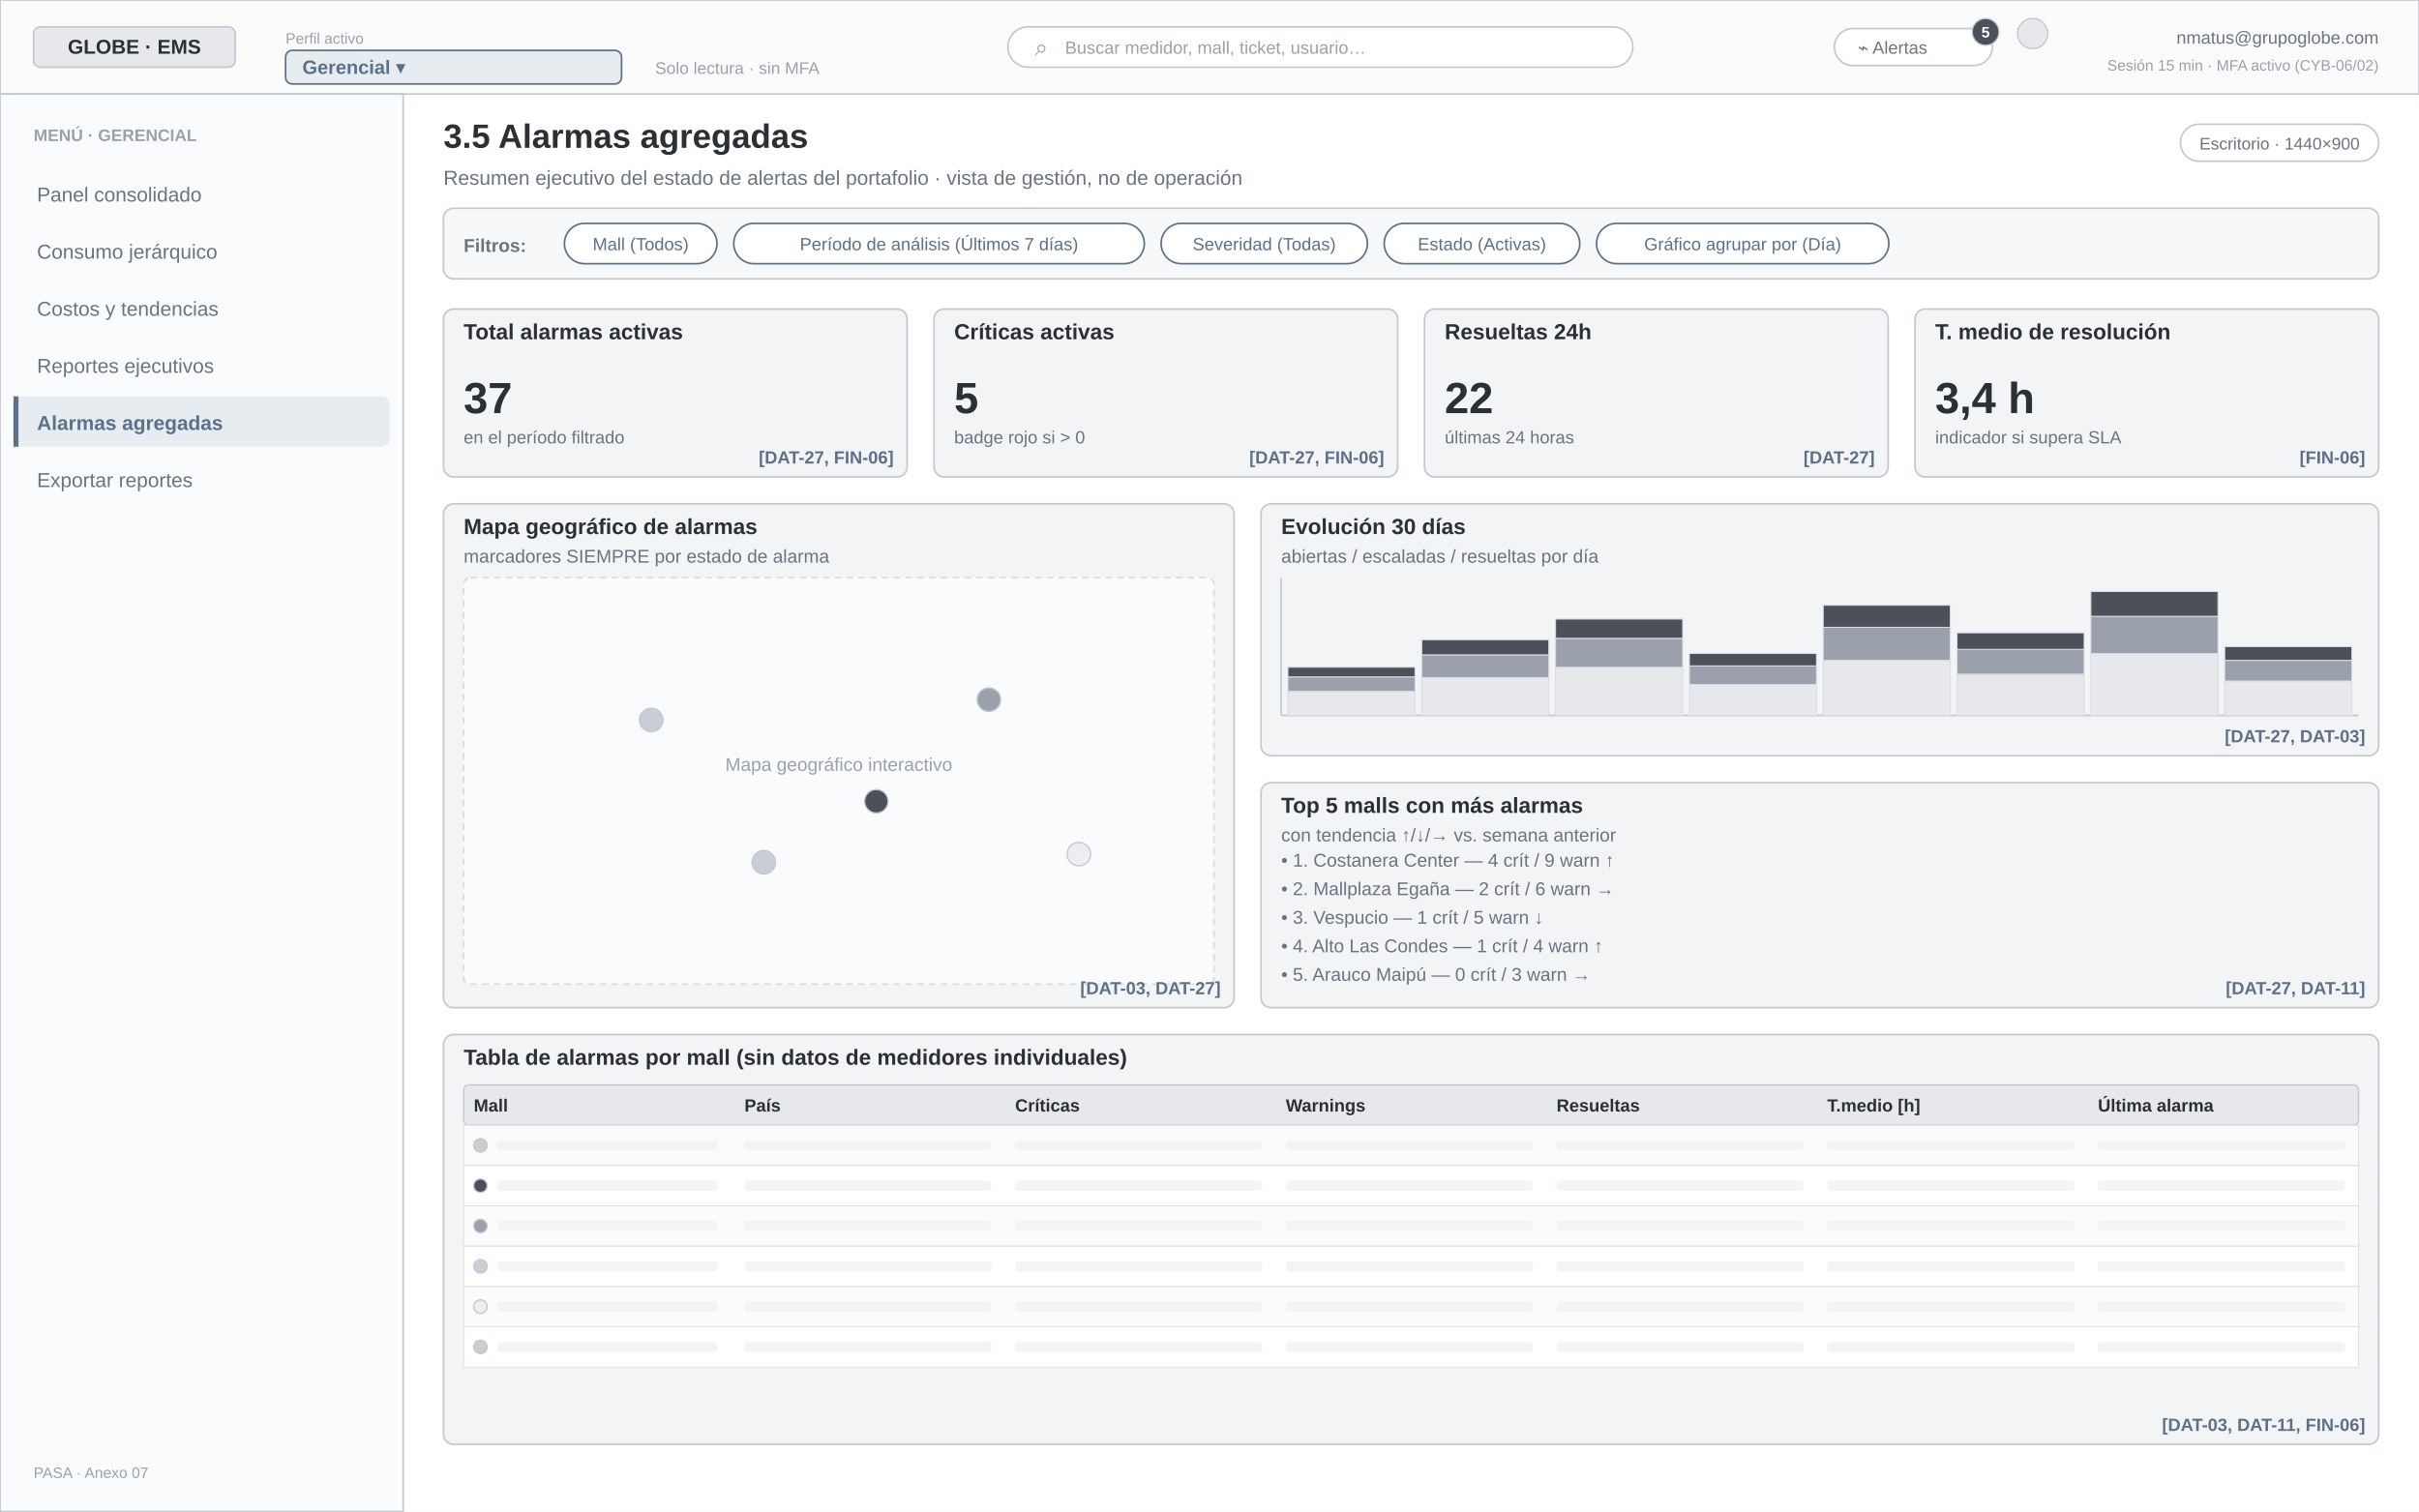
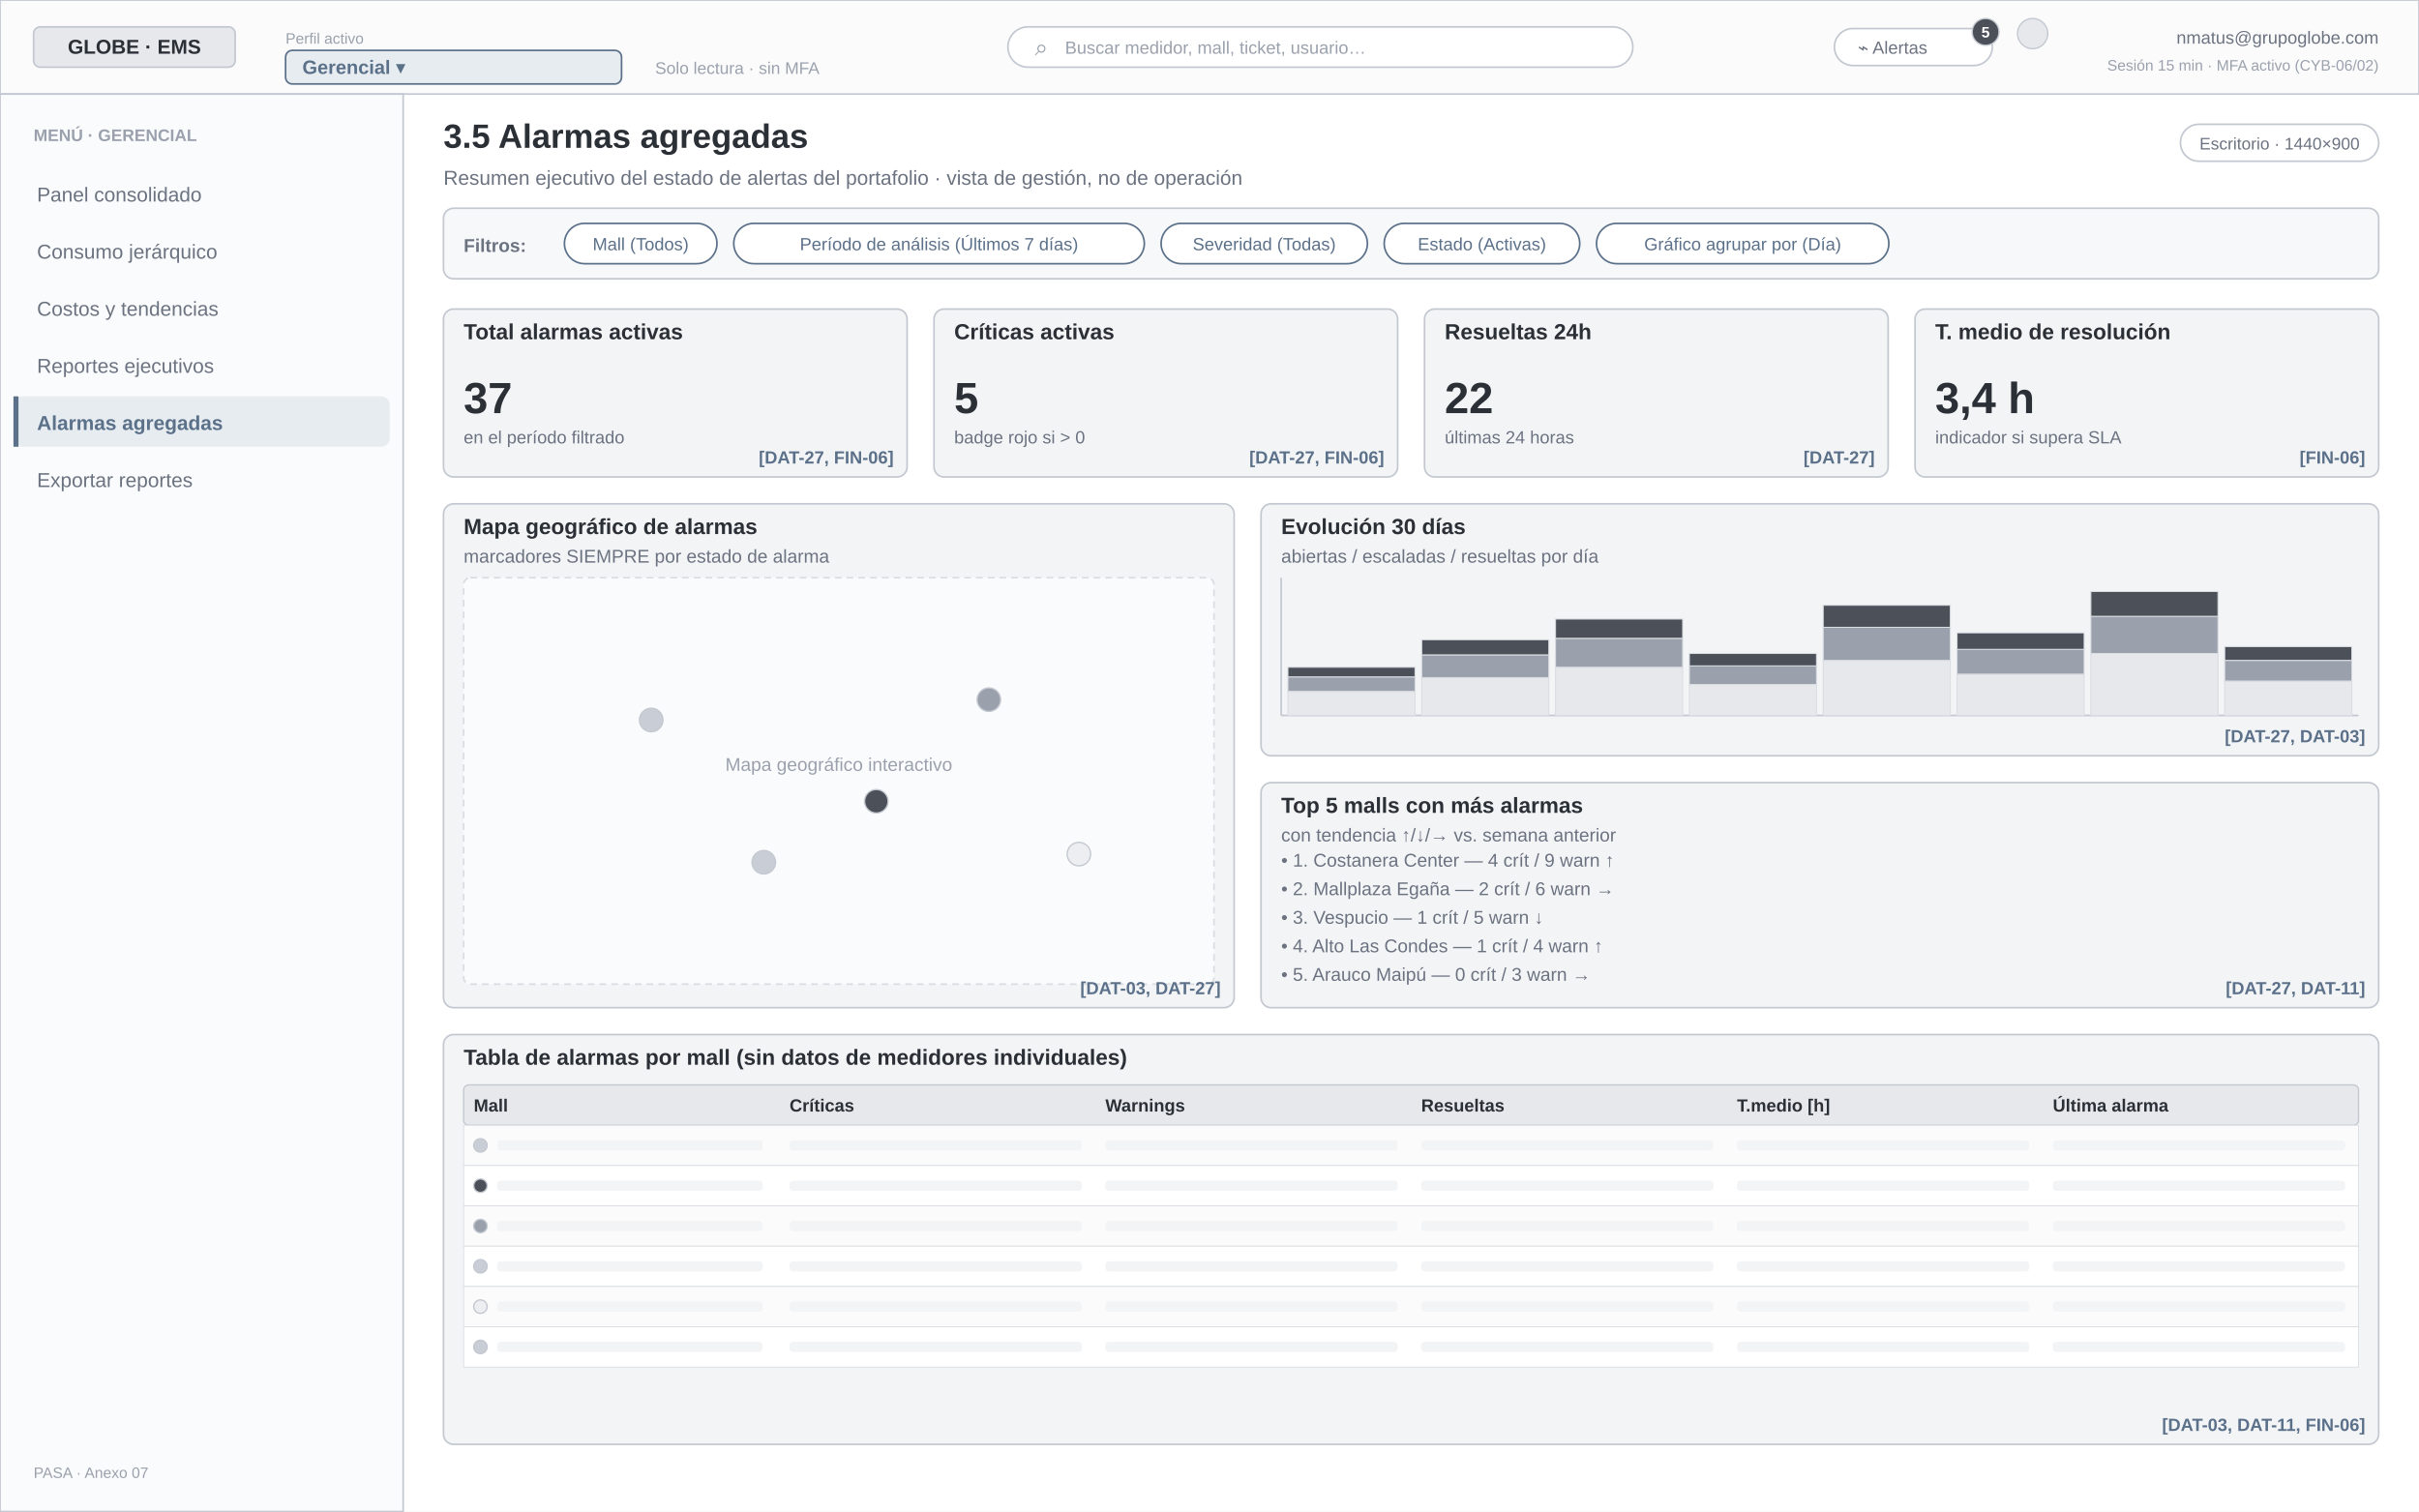
<svg xmlns="http://www.w3.org/2000/svg" viewBox="0 0 1440 900" width="1440" height="900" font-family="'Segoe UI', 'Helvetica Neue', Arial, sans-serif">
  <rect x="0" y="0" width="1440" height="900" rx="0" fill="#ffffff" stroke="none" stroke-width="1" />
  <rect x="0" y="0" width="1440" height="56" rx="0" fill="#fbfbfc" stroke="#c3c8d0" stroke-width="1" />
  <rect x="20" y="16" width="120" height="24" rx="4" fill="#e6e8ec" stroke="#c3c8d0" stroke-width="1" />
  <text x="80" y="32" font-family="'Segoe UI', 'Helvetica Neue', Arial, sans-serif" font-size="12" fill="#2b2f36" font-weight="700" text-anchor="middle">GLOBE · EMS</text>
  <text x="170" y="26" font-family="'Segoe UI', 'Helvetica Neue', Arial, sans-serif" font-size="9" fill="#9aa1ac" font-weight="normal" text-anchor="start">Perfil activo</text>
  <rect x="170" y="30" width="200" height="20" rx="4" fill="#e7ecf1" stroke="#5b7089" stroke-width="1" />
  <text x="180" y="44" font-family="'Segoe UI', 'Helvetica Neue', Arial, sans-serif" font-size="11.5" fill="#5b7089" font-weight="600" text-anchor="start">Gerencial  ▾</text>
  <text x="390" y="44" font-family="'Segoe UI', 'Helvetica Neue', Arial, sans-serif" font-size="10" fill="#9aa1ac" font-weight="normal" text-anchor="start">Solo lectura · sin MFA</text>
  <rect x="600" y="16" width="372" height="24" rx="12" fill="#ffffff" stroke="#c3c8d0" stroke-width="1" />
  <text x="616" y="33" font-family="'Segoe UI', 'Helvetica Neue', Arial, sans-serif" font-size="14" fill="#9aa1ac" font-weight="normal" text-anchor="start">⌕</text>
  <text x="634" y="32" font-family="'Segoe UI', 'Helvetica Neue', Arial, sans-serif" font-size="10.5" fill="#9aa1ac" font-weight="normal" text-anchor="start">Buscar medidor, mall, ticket, usuario…</text>
  <rect x="1092" y="17" width="94" height="22" rx="11" fill="#ffffff" stroke="#c3c8d0" stroke-width="1" />
  <text x="1106" y="32" font-family="'Segoe UI', 'Helvetica Neue', Arial, sans-serif" font-size="10.5" fill="#6b7280" font-weight="normal" text-anchor="start">⌁ Alertas</text>
  <circle cx="1182" cy="19" r="8" fill="#4b5059" stroke="#c3c8d0" stroke-width="0.8" />
  <text x="1182" y="22.3" font-family="'Segoe UI', 'Helvetica Neue', Arial, sans-serif" font-size="9" fill="#ffffff" font-weight="700" text-anchor="middle">5</text>
  <circle cx="1210" cy="20" r="9" fill="#e6e8ec" stroke="#c3c8d0" stroke-width="0.8" />
  <text x="1416" y="26" font-family="'Segoe UI', 'Helvetica Neue', Arial, sans-serif" font-size="10.5" fill="#6b7280" font-weight="normal" text-anchor="end">nmatus@grupoglobe.com</text>
  <text x="1416" y="42" font-family="'Segoe UI', 'Helvetica Neue', Arial, sans-serif" font-size="9" fill="#9aa1ac" font-weight="normal" text-anchor="end">Sesión 15 min · MFA activo (CYB-06/02)</text>
  <rect x="0" y="56" width="240" height="844" rx="0" fill="#fafbfc" stroke="#c3c8d0" stroke-width="1" />
  <text x="20" y="84" font-family="'Segoe UI', 'Helvetica Neue', Arial, sans-serif" font-size="10" fill="#9aa1ac" font-weight="700" text-anchor="start">MENÚ · GERENCIAL</text>
  <text x="22" y="120" font-family="'Segoe UI', 'Helvetica Neue', Arial, sans-serif" font-size="12" fill="#6b7280" font-weight="normal" text-anchor="start">Panel consolidado</text>
  <text x="22" y="154" font-family="'Segoe UI', 'Helvetica Neue', Arial, sans-serif" font-size="12" fill="#6b7280" font-weight="normal" text-anchor="start">Consumo jerárquico</text>
  <text x="22" y="188" font-family="'Segoe UI', 'Helvetica Neue', Arial, sans-serif" font-size="12" fill="#6b7280" font-weight="normal" text-anchor="start">Costos y tendencias</text>
  <text x="22" y="222" font-family="'Segoe UI', 'Helvetica Neue', Arial, sans-serif" font-size="12" fill="#6b7280" font-weight="normal" text-anchor="start">Reportes ejecutivos</text>
  <rect x="8" y="236" width="224" height="30" rx="5" fill="#e7ecf1" stroke="none" stroke-width="1" />
  <rect x="8" y="236" width="3" height="30" rx="0" fill="#5b7089" stroke="none" stroke-width="1" />
  <text x="22" y="256" font-family="'Segoe UI', 'Helvetica Neue', Arial, sans-serif" font-size="12" fill="#5b7089" font-weight="700" text-anchor="start">Alarmas agregadas</text>
  <text x="22" y="290" font-family="'Segoe UI', 'Helvetica Neue', Arial, sans-serif" font-size="12" fill="#6b7280" font-weight="normal" text-anchor="start">Exportar reportes</text>
  <text x="20" y="880" font-family="'Segoe UI', 'Helvetica Neue', Arial, sans-serif" font-size="9" fill="#9aa1ac" font-weight="normal" text-anchor="start">PASA · Anexo 07</text>
  <text x="264" y="88" font-family="'Segoe UI', 'Helvetica Neue', Arial, sans-serif" font-size="20" fill="#2b2f36" font-weight="700" text-anchor="start">3.5  Alarmas agregadas</text>
  <rect x="1298" y="74" width="118" height="22" rx="11" fill="#ffffff" stroke="#c3c8d0" stroke-width="1" />
  <text x="1357" y="89" font-family="'Segoe UI', 'Helvetica Neue', Arial, sans-serif" font-size="10" fill="#6b7280" font-weight="normal" text-anchor="middle">Escritorio · 1440×900</text>
  <text x="264" y="110" font-family="'Segoe UI', 'Helvetica Neue', Arial, sans-serif" font-size="12" fill="#6b7280" font-weight="normal" text-anchor="start">Resumen ejecutivo del estado de alertas del portafolio · vista de gestión, no de operación</text>
  <rect x="264" y="124" width="1152" height="42" rx="6" fill="#f7f8fa" stroke="#c3c8d0" stroke-width="1" />
  <text x="276" y="150" font-family="'Segoe UI', 'Helvetica Neue', Arial, sans-serif" font-size="11" fill="#6b7280" font-weight="700" text-anchor="start">Filtros:</text>
  <rect x="336" y="133" width="90.8" height="24" rx="12" fill="#ffffff" stroke="#5b7089" stroke-width="1" />
  <text x="381.4" y="149" font-family="'Segoe UI', 'Helvetica Neue', Arial, sans-serif" font-size="10.5" fill="#5b7089" font-weight="normal" text-anchor="middle">Mall (Todos)</text>
  <rect x="436.8" y="133" width="244.4" height="24" rx="12" fill="#ffffff" stroke="#5b7089" stroke-width="1" />
  <text x="559.0" y="149" font-family="'Segoe UI', 'Helvetica Neue', Arial, sans-serif" font-size="10.5" fill="#5b7089" font-weight="normal" text-anchor="middle">Período de análisis (Últimos 7 días)</text>
  <rect x="691.2" y="133" width="122.8" height="24" rx="12" fill="#ffffff" stroke="#5b7089" stroke-width="1" />
  <text x="752.6" y="149" font-family="'Segoe UI', 'Helvetica Neue', Arial, sans-serif" font-size="10.5" fill="#5b7089" font-weight="normal" text-anchor="middle">Severidad (Todas)</text>
  <rect x="824.0" y="133" width="116.4" height="24" rx="12" fill="#ffffff" stroke="#5b7089" stroke-width="1" />
  <text x="882.2" y="149" font-family="'Segoe UI', 'Helvetica Neue', Arial, sans-serif" font-size="10.5" fill="#5b7089" font-weight="normal" text-anchor="middle">Estado (Activas)</text>
  <rect x="950.4" y="133" width="174.0" height="24" rx="12" fill="#ffffff" stroke="#5b7089" stroke-width="1" />
  <text x="1037.4" y="149" font-family="'Segoe UI', 'Helvetica Neue', Arial, sans-serif" font-size="10.5" fill="#5b7089" font-weight="normal" text-anchor="middle">Gráfico agrupar por (Día)</text>
  <rect x="264.0" y="184" width="276.0" height="100" rx="6" fill="#f3f4f6" stroke="#c3c8d0" stroke-width="1" />
  <text x="276.0" y="202" font-family="'Segoe UI', 'Helvetica Neue', Arial, sans-serif" font-size="13" fill="#2b2f36" font-weight="700" text-anchor="start">Total alarmas activas</text>
  <text x="276.0" y="246.0" font-family="'Segoe UI', 'Helvetica Neue', Arial, sans-serif" font-size="26" fill="#2b2f36" font-weight="700" text-anchor="start">37</text>
  <text x="276.0" y="264.0" font-family="'Segoe UI', 'Helvetica Neue', Arial, sans-serif" font-size="10.5" fill="#6b7280" font-weight="normal" text-anchor="start">en el período filtrado</text>
  <text x="532.0" y="276" font-family="'Segoe UI', 'Helvetica Neue', Arial, sans-serif" font-size="10.5" fill="#5b7089" font-weight="600" text-anchor="end">[DAT-27, FIN-06]</text>
  <rect x="556.0" y="184" width="276.0" height="100" rx="6" fill="#f3f4f6" stroke="#c3c8d0" stroke-width="1" />
  <text x="568.0" y="202" font-family="'Segoe UI', 'Helvetica Neue', Arial, sans-serif" font-size="13" fill="#2b2f36" font-weight="700" text-anchor="start">Críticas activas</text>
  <text x="568.0" y="246.0" font-family="'Segoe UI', 'Helvetica Neue', Arial, sans-serif" font-size="26" fill="#2b2f36" font-weight="700" text-anchor="start">5</text>
  <text x="568.0" y="264.0" font-family="'Segoe UI', 'Helvetica Neue', Arial, sans-serif" font-size="10.5" fill="#6b7280" font-weight="normal" text-anchor="start">badge rojo si &gt; 0</text>
  <text x="824.0" y="276" font-family="'Segoe UI', 'Helvetica Neue', Arial, sans-serif" font-size="10.5" fill="#5b7089" font-weight="600" text-anchor="end">[DAT-27, FIN-06]</text>
  <rect x="848.0" y="184" width="276.0" height="100" rx="6" fill="#f3f4f6" stroke="#c3c8d0" stroke-width="1" />
  <text x="860.0" y="202" font-family="'Segoe UI', 'Helvetica Neue', Arial, sans-serif" font-size="13" fill="#2b2f36" font-weight="700" text-anchor="start">Resueltas 24h</text>
  <text x="860.0" y="246.0" font-family="'Segoe UI', 'Helvetica Neue', Arial, sans-serif" font-size="26" fill="#2b2f36" font-weight="700" text-anchor="start">22</text>
  <text x="860.0" y="264.0" font-family="'Segoe UI', 'Helvetica Neue', Arial, sans-serif" font-size="10.5" fill="#6b7280" font-weight="normal" text-anchor="start">últimas 24 horas</text>
  <text x="1116.0" y="276" font-family="'Segoe UI', 'Helvetica Neue', Arial, sans-serif" font-size="10.5" fill="#5b7089" font-weight="600" text-anchor="end">[DAT-27]</text>
  <rect x="1140.0" y="184" width="276.0" height="100" rx="6" fill="#f3f4f6" stroke="#c3c8d0" stroke-width="1" />
  <text x="1152.0" y="202" font-family="'Segoe UI', 'Helvetica Neue', Arial, sans-serif" font-size="13" fill="#2b2f36" font-weight="700" text-anchor="start">T. medio de resolución</text>
  <text x="1152.0" y="246.0" font-family="'Segoe UI', 'Helvetica Neue', Arial, sans-serif" font-size="26" fill="#2b2f36" font-weight="700" text-anchor="start">3,4 h</text>
  <text x="1152.0" y="264.0" font-family="'Segoe UI', 'Helvetica Neue', Arial, sans-serif" font-size="10.5" fill="#6b7280" font-weight="normal" text-anchor="start">indicador si supera SLA</text>
  <text x="1408.0" y="276" font-family="'Segoe UI', 'Helvetica Neue', Arial, sans-serif" font-size="10.5" fill="#5b7089" font-weight="600" text-anchor="end">[FIN-06]</text>
  <rect x="264.0" y="300" width="470.667" height="300" rx="6" fill="#f3f4f6" stroke="#c3c8d0" stroke-width="1" />
  <text x="276.0" y="318" font-family="'Segoe UI', 'Helvetica Neue', Arial, sans-serif" font-size="13" fill="#2b2f36" font-weight="700" text-anchor="start">Mapa geográfico de alarmas</text>
  <text x="276.0" y="335" font-family="'Segoe UI', 'Helvetica Neue', Arial, sans-serif" font-size="11" fill="#6b7280" font-weight="normal" text-anchor="start">marcadores SIEMPRE por estado de alarma</text>
  <rect x="276.0" y="344" width="446.667" height="242" rx="4" fill="#fafbfc" stroke="#d9dce1" stroke-width="1" stroke-dasharray="4 3" />
  <text x="499.333" y="459.0" font-family="'Segoe UI', 'Helvetica Neue', Arial, sans-serif" font-size="11" fill="#9aa1ac" font-weight="normal" text-anchor="middle">Mapa geográfico interactivo</text>
  <circle cx="387.667" cy="428.7" r="7" fill="#c9ced6" stroke="#c3c8d0" stroke-width="0.8" />
  <circle cx="521.667" cy="477.1" r="7" fill="#4b5059" stroke="#c3c8d0" stroke-width="0.8" />
  <circle cx="588.667" cy="416.6" r="7" fill="#9aa1ac" stroke="#c3c8d0" stroke-width="0.8" />
  <circle cx="454.667" cy="513.4" r="7" fill="#c9ced6" stroke="#c3c8d0" stroke-width="0.8" />
  <circle cx="642.267" cy="508.56" r="7" fill="#eceef1" stroke="#c3c8d0" stroke-width="0.8" />
  <text x="726.667" y="592" font-family="'Segoe UI', 'Helvetica Neue', Arial, sans-serif" font-size="10.5" fill="#5b7089" font-weight="600" text-anchor="end">[DAT-03, DAT-27]</text>
  <rect x="750.667" y="300" width="665.333" height="150" rx="6" fill="#f3f4f6" stroke="#c3c8d0" stroke-width="1" />
  <text x="762.667" y="318" font-family="'Segoe UI', 'Helvetica Neue', Arial, sans-serif" font-size="13" fill="#2b2f36" font-weight="700" text-anchor="start">Evolución 30 días</text>
  <text x="762.667" y="335" font-family="'Segoe UI', 'Helvetica Neue', Arial, sans-serif" font-size="11" fill="#6b7280" font-weight="normal" text-anchor="start">abiertas / escaladas / resueltas por día</text>
  <line x1="762.667" y1="426" x2="1404.0" y2="426" stroke="#c3c8d0" stroke-width="1" />
  <line x1="762.667" y1="344" x2="762.667" y2="426" stroke="#c3c8d0" stroke-width="1" />
  <rect x="766.667" y="411.65" width="75.667" height="14.35" rx="0" fill="#e6e8ec" stroke="#d9dce1" stroke-width="0.6" />
  <rect x="766.667" y="403.04" width="75.667" height="8.61" rx="0" fill="#9aa1ac" stroke="#d9dce1" stroke-width="0.6" />
  <rect x="766.667" y="397.3" width="75.667" height="5.74" rx="0" fill="#4b5059" stroke="#d9dce1" stroke-width="0.6" />
  <rect x="846.333" y="403.45" width="75.667" height="22.55" rx="0" fill="#e6e8ec" stroke="#d9dce1" stroke-width="0.6" />
  <rect x="846.333" y="389.92" width="75.667" height="13.53" rx="0" fill="#9aa1ac" stroke="#d9dce1" stroke-width="0.6" />
  <rect x="846.333" y="380.9" width="75.667" height="9.02" rx="0" fill="#4b5059" stroke="#d9dce1" stroke-width="0.6" />
  <rect x="926.0" y="397.3" width="75.667" height="28.7" rx="0" fill="#e6e8ec" stroke="#d9dce1" stroke-width="0.6" />
  <rect x="926.0" y="380.08" width="75.667" height="17.22" rx="0" fill="#9aa1ac" stroke="#d9dce1" stroke-width="0.6" />
  <rect x="926.0" y="368.6" width="75.667" height="11.48" rx="0" fill="#4b5059" stroke="#d9dce1" stroke-width="0.6" />
  <rect x="1005.667" y="407.55" width="75.667" height="18.45" rx="0" fill="#e6e8ec" stroke="#d9dce1" stroke-width="0.6" />
  <rect x="1005.667" y="396.48" width="75.667" height="11.07" rx="0" fill="#9aa1ac" stroke="#d9dce1" stroke-width="0.6" />
  <rect x="1005.667" y="389.1" width="75.667" height="7.38" rx="0" fill="#4b5059" stroke="#d9dce1" stroke-width="0.6" />
  <rect x="1085.333" y="393.2" width="75.667" height="32.8" rx="0" fill="#e6e8ec" stroke="#d9dce1" stroke-width="0.6" />
  <rect x="1085.333" y="373.52" width="75.667" height="19.68" rx="0" fill="#9aa1ac" stroke="#d9dce1" stroke-width="0.6" />
  <rect x="1085.333" y="360.4" width="75.667" height="13.12" rx="0" fill="#4b5059" stroke="#d9dce1" stroke-width="0.6" />
  <rect x="1165.0" y="401.4" width="75.667" height="24.6" rx="0" fill="#e6e8ec" stroke="#d9dce1" stroke-width="0.6" />
  <rect x="1165.0" y="386.64" width="75.667" height="14.76" rx="0" fill="#9aa1ac" stroke="#d9dce1" stroke-width="0.6" />
  <rect x="1165.0" y="376.8" width="75.667" height="9.84" rx="0" fill="#4b5059" stroke="#d9dce1" stroke-width="0.6" />
  <rect x="1244.667" y="389.1" width="75.667" height="36.9" rx="0" fill="#e6e8ec" stroke="#d9dce1" stroke-width="0.6" />
  <rect x="1244.667" y="366.96" width="75.667" height="22.14" rx="0" fill="#9aa1ac" stroke="#d9dce1" stroke-width="0.6" />
  <rect x="1244.667" y="352.2" width="75.667" height="14.76" rx="0" fill="#4b5059" stroke="#d9dce1" stroke-width="0.6" />
  <rect x="1324.333" y="405.5" width="75.667" height="20.5" rx="0" fill="#e6e8ec" stroke="#d9dce1" stroke-width="0.6" />
  <rect x="1324.333" y="393.2" width="75.667" height="12.3" rx="0" fill="#9aa1ac" stroke="#d9dce1" stroke-width="0.6" />
  <rect x="1324.333" y="385.0" width="75.667" height="8.2" rx="0" fill="#4b5059" stroke="#d9dce1" stroke-width="0.6" />
  <text x="1408.0" y="442" font-family="'Segoe UI', 'Helvetica Neue', Arial, sans-serif" font-size="10.5" fill="#5b7089" font-weight="600" text-anchor="end">[DAT-27, DAT-03]</text>
  <rect x="750.667" y="466" width="665.333" height="134" rx="6" fill="#f3f4f6" stroke="#c3c8d0" stroke-width="1" />
  <text x="762.667" y="484" font-family="'Segoe UI', 'Helvetica Neue', Arial, sans-serif" font-size="13" fill="#2b2f36" font-weight="700" text-anchor="start">Top 5 malls con más alarmas</text>
  <text x="762.667" y="501" font-family="'Segoe UI', 'Helvetica Neue', Arial, sans-serif" font-size="11" fill="#6b7280" font-weight="normal" text-anchor="start">con tendencia ↑/↓/→ vs. semana anterior</text>
  <text x="762.667" y="516" font-family="'Segoe UI', 'Helvetica Neue', Arial, sans-serif" font-size="11" fill="#6b7280" font-weight="normal" text-anchor="start">• 1. Costanera Center — 4 crít / 9 warn  ↑</text>
  <text x="762.667" y="533" font-family="'Segoe UI', 'Helvetica Neue', Arial, sans-serif" font-size="11" fill="#6b7280" font-weight="normal" text-anchor="start">• 2. Mallplaza Egaña — 2 crít / 6 warn  →</text>
  <text x="762.667" y="550" font-family="'Segoe UI', 'Helvetica Neue', Arial, sans-serif" font-size="11" fill="#6b7280" font-weight="normal" text-anchor="start">• 3. Vespucio — 1 crít / 5 warn  ↓</text>
  <text x="762.667" y="567" font-family="'Segoe UI', 'Helvetica Neue', Arial, sans-serif" font-size="11" fill="#6b7280" font-weight="normal" text-anchor="start">• 4. Alto Las Condes — 1 crít / 4 warn  ↑</text>
  <text x="762.667" y="584" font-family="'Segoe UI', 'Helvetica Neue', Arial, sans-serif" font-size="11" fill="#6b7280" font-weight="normal" text-anchor="start">• 5. Arauco Maipú — 0 crít / 3 warn  →</text>
  <text x="1408.0" y="592" font-family="'Segoe UI', 'Helvetica Neue', Arial, sans-serif" font-size="10.5" fill="#5b7089" font-weight="600" text-anchor="end">[DAT-27, DAT-11]</text>
  <rect x="264.0" y="616" width="1152.0" height="244" rx="6" fill="#f3f4f6" stroke="#c3c8d0" stroke-width="1" />
  <text x="276.0" y="634" font-family="'Segoe UI', 'Helvetica Neue', Arial, sans-serif" font-size="13" fill="#2b2f36" font-weight="700" text-anchor="start">Tabla de alarmas por mall (sin datos de medidores individuales)</text>
  <rect x="276.0" y="646" width="1128.0" height="24" rx="3" fill="#e6e8ec" stroke="#c3c8d0" stroke-width="0.8" />
  <text x="282.0" y="661.84" font-family="'Segoe UI', 'Helvetica Neue', Arial, sans-serif" font-size="10.5" fill="#2b2f36" font-weight="700" text-anchor="start">Mall</text>
-   <text x="443.143" y="661.84" font-family="'Segoe UI', 'Helvetica Neue', Arial, sans-serif" font-size="10.5" fill="#2b2f36" font-weight="700" text-anchor="start">País</text>
-   <text x="604.286" y="661.84" font-family="'Segoe UI', 'Helvetica Neue', Arial, sans-serif" font-size="10.5" fill="#2b2f36" font-weight="700" text-anchor="start">Críticas</text>
-   <text x="765.429" y="661.84" font-family="'Segoe UI', 'Helvetica Neue', Arial, sans-serif" font-size="10.5" fill="#2b2f36" font-weight="700" text-anchor="start">Warnings</text>
-   <text x="926.571" y="661.84" font-family="'Segoe UI', 'Helvetica Neue', Arial, sans-serif" font-size="10.5" fill="#2b2f36" font-weight="700" text-anchor="start">Resueltas</text>
-   <text x="1087.714" y="661.84" font-family="'Segoe UI', 'Helvetica Neue', Arial, sans-serif" font-size="10.5" fill="#2b2f36" font-weight="700" text-anchor="start">T.medio [h]</text>
-   <text x="1248.857" y="661.84" font-family="'Segoe UI', 'Helvetica Neue', Arial, sans-serif" font-size="10.5" fill="#2b2f36" font-weight="700" text-anchor="start">Última alarma</text>
+   <text x="470.0" y="661.84" font-family="'Segoe UI', 'Helvetica Neue', Arial, sans-serif" font-size="10.5" fill="#2b2f36" font-weight="700" text-anchor="start">Críticas</text>
+   <text x="658.0" y="661.84" font-family="'Segoe UI', 'Helvetica Neue', Arial, sans-serif" font-size="10.5" fill="#2b2f36" font-weight="700" text-anchor="start">Warnings</text>
+   <text x="846.0" y="661.84" font-family="'Segoe UI', 'Helvetica Neue', Arial, sans-serif" font-size="10.5" fill="#2b2f36" font-weight="700" text-anchor="start">Resueltas</text>
+   <text x="1034.0" y="661.84" font-family="'Segoe UI', 'Helvetica Neue', Arial, sans-serif" font-size="10.5" fill="#2b2f36" font-weight="700" text-anchor="start">T.medio [h]</text>
+   <text x="1222.0" y="661.84" font-family="'Segoe UI', 'Helvetica Neue', Arial, sans-serif" font-size="10.5" fill="#2b2f36" font-weight="700" text-anchor="start">Última alarma</text>
  <rect x="276.0" y="670" width="1128.0" height="24" rx="0" fill="#fbfbfc" stroke="#d9dce1" stroke-width="0.5" />
  <circle cx="286.0" cy="682.0" r="4" fill="#c9ced6" stroke="#c3c8d0" stroke-width="0.8" />
-   <rect x="296.0" y="679.0" width="131.143" height="6" rx="2" fill="#f3f4f6" stroke="none" stroke-width="1" />
-   <rect x="443.143" y="679.0" width="147.143" height="6" rx="2" fill="#f3f4f6" stroke="none" stroke-width="1" />
-   <rect x="604.286" y="679.0" width="147.143" height="6" rx="2" fill="#f3f4f6" stroke="none" stroke-width="1" />
-   <rect x="765.429" y="679.0" width="147.143" height="6" rx="2" fill="#f3f4f6" stroke="none" stroke-width="1" />
-   <rect x="926.571" y="679.0" width="147.143" height="6" rx="2" fill="#f3f4f6" stroke="none" stroke-width="1" />
-   <rect x="1087.714" y="679.0" width="147.143" height="6" rx="2" fill="#f3f4f6" stroke="none" stroke-width="1" />
-   <rect x="1248.857" y="679.0" width="147.143" height="6" rx="2" fill="#f3f4f6" stroke="none" stroke-width="1" />
+   <rect x="296.0" y="679.0" width="158.0" height="6" rx="2" fill="#f3f4f6" stroke="none" stroke-width="1" />
+   <rect x="470.0" y="679.0" width="174.0" height="6" rx="2" fill="#f3f4f6" stroke="none" stroke-width="1" />
+   <rect x="658.0" y="679.0" width="174.0" height="6" rx="2" fill="#f3f4f6" stroke="none" stroke-width="1" />
+   <rect x="846.0" y="679.0" width="174.0" height="6" rx="2" fill="#f3f4f6" stroke="none" stroke-width="1" />
+   <rect x="1034.0" y="679.0" width="174.0" height="6" rx="2" fill="#f3f4f6" stroke="none" stroke-width="1" />
+   <rect x="1222.0" y="679.0" width="174.0" height="6" rx="2" fill="#f3f4f6" stroke="none" stroke-width="1" />
  <rect x="276.0" y="694" width="1128.0" height="24" rx="0" fill="#ffffff" stroke="#d9dce1" stroke-width="0.5" />
  <circle cx="286.0" cy="706.0" r="4" fill="#4b5059" stroke="#c3c8d0" stroke-width="0.8" />
-   <rect x="296.0" y="703.0" width="131.143" height="6" rx="2" fill="#f3f4f6" stroke="none" stroke-width="1" />
-   <rect x="443.143" y="703.0" width="147.143" height="6" rx="2" fill="#f3f4f6" stroke="none" stroke-width="1" />
-   <rect x="604.286" y="703.0" width="147.143" height="6" rx="2" fill="#f3f4f6" stroke="none" stroke-width="1" />
-   <rect x="765.429" y="703.0" width="147.143" height="6" rx="2" fill="#f3f4f6" stroke="none" stroke-width="1" />
-   <rect x="926.571" y="703.0" width="147.143" height="6" rx="2" fill="#f3f4f6" stroke="none" stroke-width="1" />
-   <rect x="1087.714" y="703.0" width="147.143" height="6" rx="2" fill="#f3f4f6" stroke="none" stroke-width="1" />
-   <rect x="1248.857" y="703.0" width="147.143" height="6" rx="2" fill="#f3f4f6" stroke="none" stroke-width="1" />
+   <rect x="296.0" y="703.0" width="158.0" height="6" rx="2" fill="#f3f4f6" stroke="none" stroke-width="1" />
+   <rect x="470.0" y="703.0" width="174.0" height="6" rx="2" fill="#f3f4f6" stroke="none" stroke-width="1" />
+   <rect x="658.0" y="703.0" width="174.0" height="6" rx="2" fill="#f3f4f6" stroke="none" stroke-width="1" />
+   <rect x="846.0" y="703.0" width="174.0" height="6" rx="2" fill="#f3f4f6" stroke="none" stroke-width="1" />
+   <rect x="1034.0" y="703.0" width="174.0" height="6" rx="2" fill="#f3f4f6" stroke="none" stroke-width="1" />
+   <rect x="1222.0" y="703.0" width="174.0" height="6" rx="2" fill="#f3f4f6" stroke="none" stroke-width="1" />
  <rect x="276.0" y="718" width="1128.0" height="24" rx="0" fill="#fbfbfc" stroke="#d9dce1" stroke-width="0.5" />
  <circle cx="286.0" cy="730.0" r="4" fill="#9aa1ac" stroke="#c3c8d0" stroke-width="0.8" />
-   <rect x="296.0" y="727.0" width="131.143" height="6" rx="2" fill="#f3f4f6" stroke="none" stroke-width="1" />
-   <rect x="443.143" y="727.0" width="147.143" height="6" rx="2" fill="#f3f4f6" stroke="none" stroke-width="1" />
-   <rect x="604.286" y="727.0" width="147.143" height="6" rx="2" fill="#f3f4f6" stroke="none" stroke-width="1" />
-   <rect x="765.429" y="727.0" width="147.143" height="6" rx="2" fill="#f3f4f6" stroke="none" stroke-width="1" />
-   <rect x="926.571" y="727.0" width="147.143" height="6" rx="2" fill="#f3f4f6" stroke="none" stroke-width="1" />
-   <rect x="1087.714" y="727.0" width="147.143" height="6" rx="2" fill="#f3f4f6" stroke="none" stroke-width="1" />
-   <rect x="1248.857" y="727.0" width="147.143" height="6" rx="2" fill="#f3f4f6" stroke="none" stroke-width="1" />
+   <rect x="296.0" y="727.0" width="158.0" height="6" rx="2" fill="#f3f4f6" stroke="none" stroke-width="1" />
+   <rect x="470.0" y="727.0" width="174.0" height="6" rx="2" fill="#f3f4f6" stroke="none" stroke-width="1" />
+   <rect x="658.0" y="727.0" width="174.0" height="6" rx="2" fill="#f3f4f6" stroke="none" stroke-width="1" />
+   <rect x="846.0" y="727.0" width="174.0" height="6" rx="2" fill="#f3f4f6" stroke="none" stroke-width="1" />
+   <rect x="1034.0" y="727.0" width="174.0" height="6" rx="2" fill="#f3f4f6" stroke="none" stroke-width="1" />
+   <rect x="1222.0" y="727.0" width="174.0" height="6" rx="2" fill="#f3f4f6" stroke="none" stroke-width="1" />
  <rect x="276.0" y="742" width="1128.0" height="24" rx="0" fill="#ffffff" stroke="#d9dce1" stroke-width="0.5" />
  <circle cx="286.0" cy="754.0" r="4" fill="#c9ced6" stroke="#c3c8d0" stroke-width="0.8" />
-   <rect x="296.0" y="751.0" width="131.143" height="6" rx="2" fill="#f3f4f6" stroke="none" stroke-width="1" />
-   <rect x="443.143" y="751.0" width="147.143" height="6" rx="2" fill="#f3f4f6" stroke="none" stroke-width="1" />
-   <rect x="604.286" y="751.0" width="147.143" height="6" rx="2" fill="#f3f4f6" stroke="none" stroke-width="1" />
-   <rect x="765.429" y="751.0" width="147.143" height="6" rx="2" fill="#f3f4f6" stroke="none" stroke-width="1" />
-   <rect x="926.571" y="751.0" width="147.143" height="6" rx="2" fill="#f3f4f6" stroke="none" stroke-width="1" />
-   <rect x="1087.714" y="751.0" width="147.143" height="6" rx="2" fill="#f3f4f6" stroke="none" stroke-width="1" />
-   <rect x="1248.857" y="751.0" width="147.143" height="6" rx="2" fill="#f3f4f6" stroke="none" stroke-width="1" />
+   <rect x="296.0" y="751.0" width="158.0" height="6" rx="2" fill="#f3f4f6" stroke="none" stroke-width="1" />
+   <rect x="470.0" y="751.0" width="174.0" height="6" rx="2" fill="#f3f4f6" stroke="none" stroke-width="1" />
+   <rect x="658.0" y="751.0" width="174.0" height="6" rx="2" fill="#f3f4f6" stroke="none" stroke-width="1" />
+   <rect x="846.0" y="751.0" width="174.0" height="6" rx="2" fill="#f3f4f6" stroke="none" stroke-width="1" />
+   <rect x="1034.0" y="751.0" width="174.0" height="6" rx="2" fill="#f3f4f6" stroke="none" stroke-width="1" />
+   <rect x="1222.0" y="751.0" width="174.0" height="6" rx="2" fill="#f3f4f6" stroke="none" stroke-width="1" />
  <rect x="276.0" y="766" width="1128.0" height="24" rx="0" fill="#fbfbfc" stroke="#d9dce1" stroke-width="0.5" />
  <circle cx="286.0" cy="778.0" r="4" fill="#eceef1" stroke="#c3c8d0" stroke-width="0.8" />
-   <rect x="296.0" y="775.0" width="131.143" height="6" rx="2" fill="#f3f4f6" stroke="none" stroke-width="1" />
-   <rect x="443.143" y="775.0" width="147.143" height="6" rx="2" fill="#f3f4f6" stroke="none" stroke-width="1" />
-   <rect x="604.286" y="775.0" width="147.143" height="6" rx="2" fill="#f3f4f6" stroke="none" stroke-width="1" />
-   <rect x="765.429" y="775.0" width="147.143" height="6" rx="2" fill="#f3f4f6" stroke="none" stroke-width="1" />
-   <rect x="926.571" y="775.0" width="147.143" height="6" rx="2" fill="#f3f4f6" stroke="none" stroke-width="1" />
-   <rect x="1087.714" y="775.0" width="147.143" height="6" rx="2" fill="#f3f4f6" stroke="none" stroke-width="1" />
-   <rect x="1248.857" y="775.0" width="147.143" height="6" rx="2" fill="#f3f4f6" stroke="none" stroke-width="1" />
+   <rect x="296.0" y="775.0" width="158.0" height="6" rx="2" fill="#f3f4f6" stroke="none" stroke-width="1" />
+   <rect x="470.0" y="775.0" width="174.0" height="6" rx="2" fill="#f3f4f6" stroke="none" stroke-width="1" />
+   <rect x="658.0" y="775.0" width="174.0" height="6" rx="2" fill="#f3f4f6" stroke="none" stroke-width="1" />
+   <rect x="846.0" y="775.0" width="174.0" height="6" rx="2" fill="#f3f4f6" stroke="none" stroke-width="1" />
+   <rect x="1034.0" y="775.0" width="174.0" height="6" rx="2" fill="#f3f4f6" stroke="none" stroke-width="1" />
+   <rect x="1222.0" y="775.0" width="174.0" height="6" rx="2" fill="#f3f4f6" stroke="none" stroke-width="1" />
  <rect x="276.0" y="790" width="1128.0" height="24" rx="0" fill="#ffffff" stroke="#d9dce1" stroke-width="0.5" />
  <circle cx="286.0" cy="802.0" r="4" fill="#c9ced6" stroke="#c3c8d0" stroke-width="0.8" />
-   <rect x="296.0" y="799.0" width="131.143" height="6" rx="2" fill="#f3f4f6" stroke="none" stroke-width="1" />
-   <rect x="443.143" y="799.0" width="147.143" height="6" rx="2" fill="#f3f4f6" stroke="none" stroke-width="1" />
-   <rect x="604.286" y="799.0" width="147.143" height="6" rx="2" fill="#f3f4f6" stroke="none" stroke-width="1" />
-   <rect x="765.429" y="799.0" width="147.143" height="6" rx="2" fill="#f3f4f6" stroke="none" stroke-width="1" />
-   <rect x="926.571" y="799.0" width="147.143" height="6" rx="2" fill="#f3f4f6" stroke="none" stroke-width="1" />
-   <rect x="1087.714" y="799.0" width="147.143" height="6" rx="2" fill="#f3f4f6" stroke="none" stroke-width="1" />
-   <rect x="1248.857" y="799.0" width="147.143" height="6" rx="2" fill="#f3f4f6" stroke="none" stroke-width="1" />
+   <rect x="296.0" y="799.0" width="158.0" height="6" rx="2" fill="#f3f4f6" stroke="none" stroke-width="1" />
+   <rect x="470.0" y="799.0" width="174.0" height="6" rx="2" fill="#f3f4f6" stroke="none" stroke-width="1" />
+   <rect x="658.0" y="799.0" width="174.0" height="6" rx="2" fill="#f3f4f6" stroke="none" stroke-width="1" />
+   <rect x="846.0" y="799.0" width="174.0" height="6" rx="2" fill="#f3f4f6" stroke="none" stroke-width="1" />
+   <rect x="1034.0" y="799.0" width="174.0" height="6" rx="2" fill="#f3f4f6" stroke="none" stroke-width="1" />
+   <rect x="1222.0" y="799.0" width="174.0" height="6" rx="2" fill="#f3f4f6" stroke="none" stroke-width="1" />
  <text x="1408.0" y="852" font-family="'Segoe UI', 'Helvetica Neue', Arial, sans-serif" font-size="10.5" fill="#5b7089" font-weight="600" text-anchor="end">[DAT-03, DAT-11, FIN-06]</text>
</svg>
